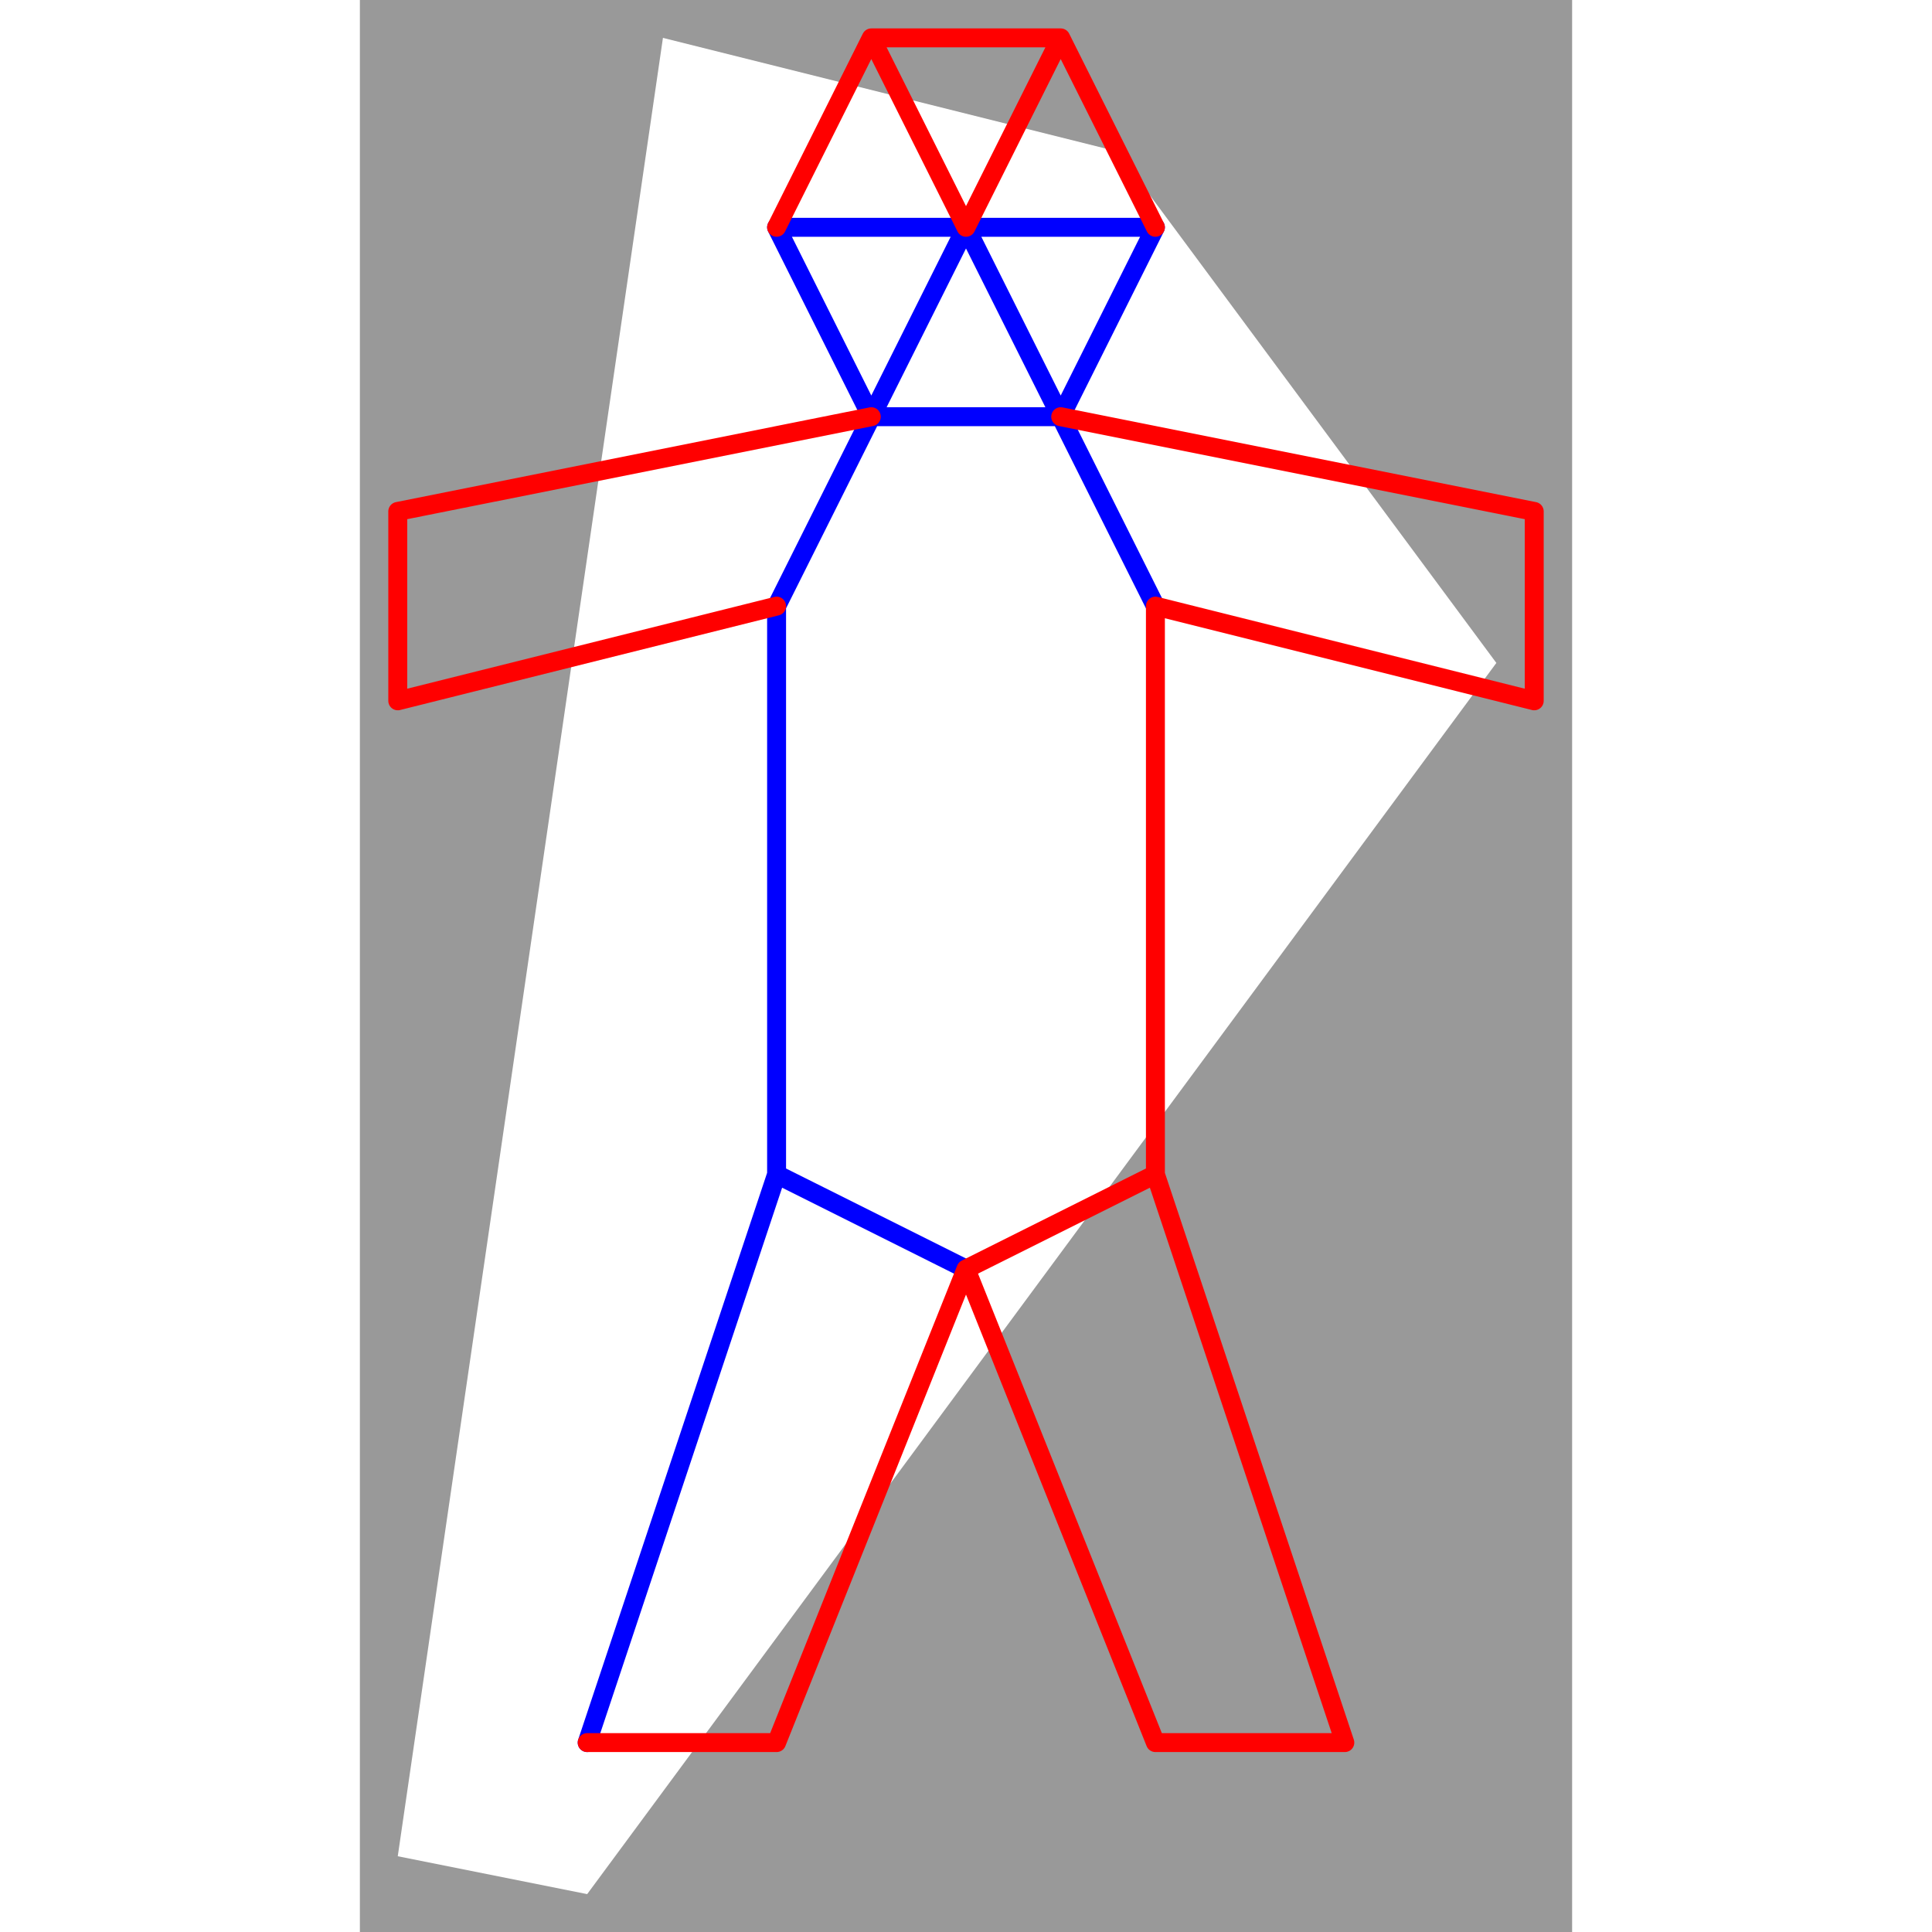
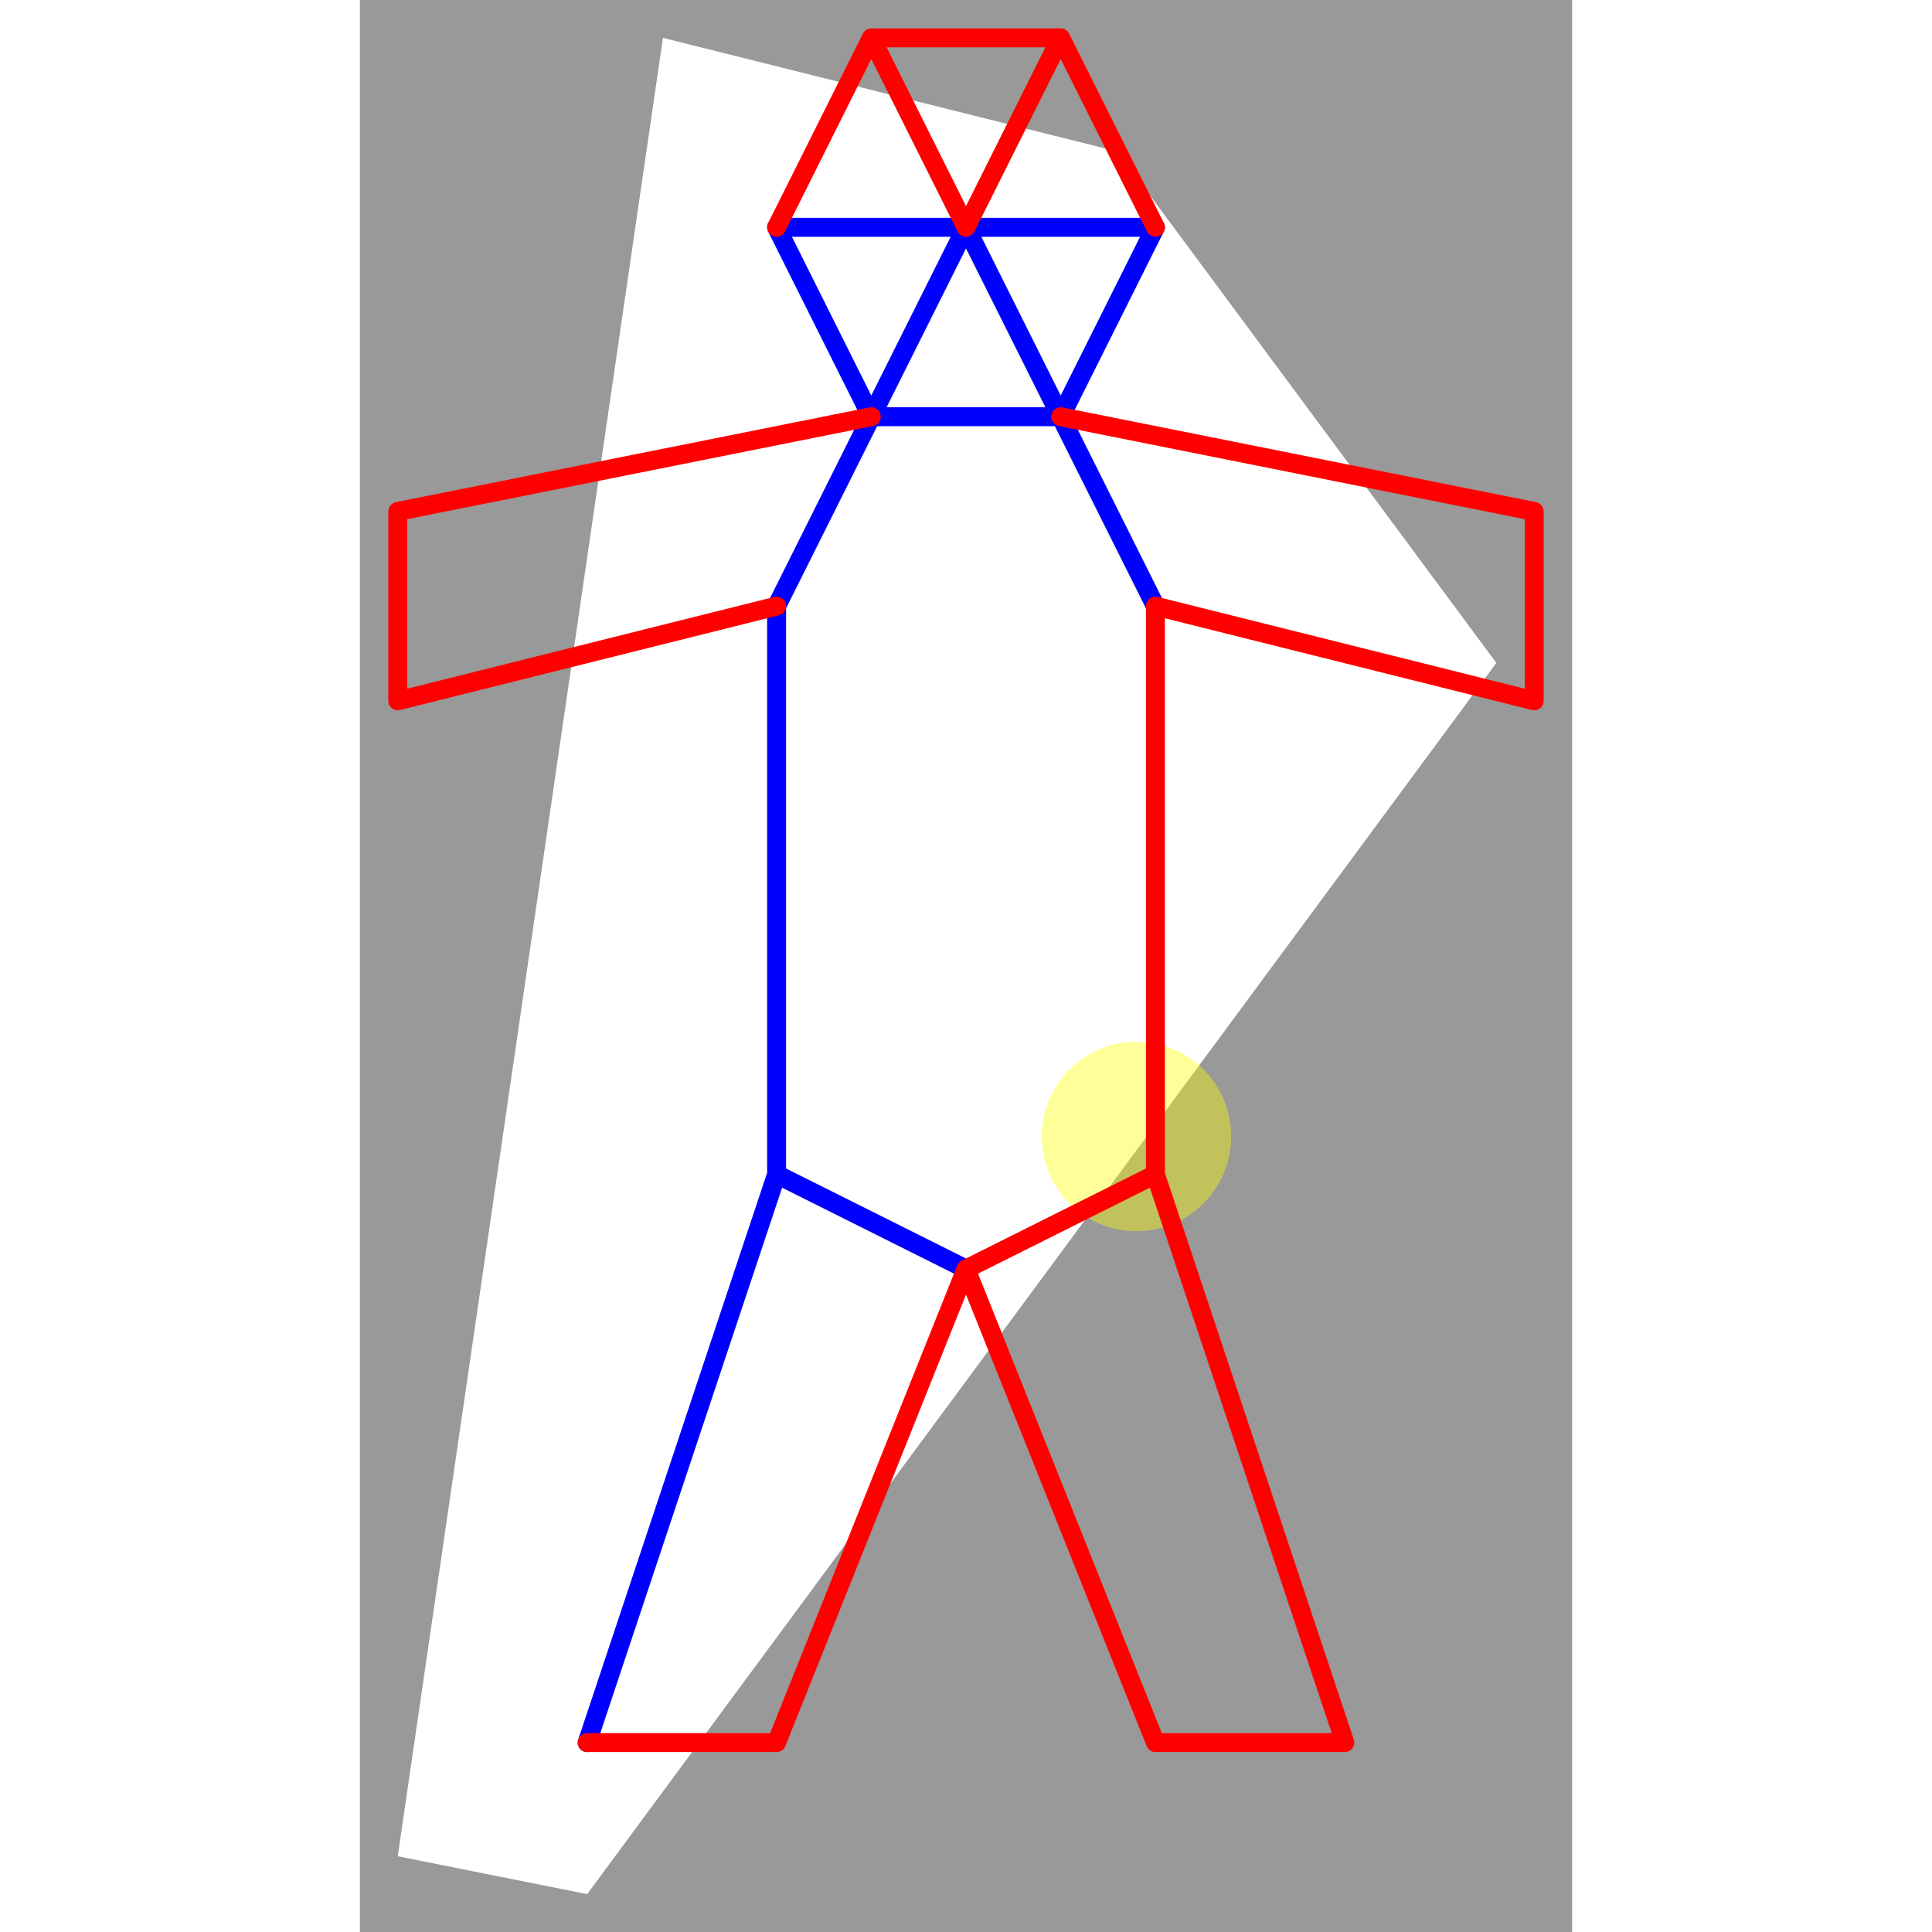
<svg xmlns="http://www.w3.org/2000/svg" height="500" viewBox="-2 -2 64 102" width="500">
  <path class="hole" d="M0 96L10 98L58 33L38 6L14 0M-2 -2L62 -2L62 100L-2 100" style="fill:#00000066;fill-rule:evenodd;stroke:none;" />
+   <circle cx="39" cy="58" r="5" style="fill:#ffff0066;stroke:none;" />
  <path class="ok" d="M10 90L20 60M20 10L25 20M20 10L30 10M20 30L20 60M20 30L25 20M20 60L30 65M25 20L30 10M25 20L35 20M30 10L35 20M30 10L40 10M35 20L40 10M35 20L40 30" style="fill:none;stroke:#0000ff;stroke-linecap:round" />
-   <path class="short" d="" style="fill:none;stroke:#00ff99;stroke-linecap:round" />
-   <path class="long" d="" style="fill:none;stroke:#ff0099;stroke-linecap:round" />
  <path class="out" d="M0 25L0 35M0 25L25 20M0 35L20 30M10 90L20 90M20 10L25 0M20 90L30 65M25 0L30 10M25 0L35 0M30 10L35 0M30 65L40 60M30 65L40 90M35 0L40 10M35 20L60 25M40 30L40 60M40 30L60 35M40 60L50 90M40 90L50 90M60 25L60 35" style="fill:none;stroke:#ff0000;stroke-linecap:round" />
</svg>
